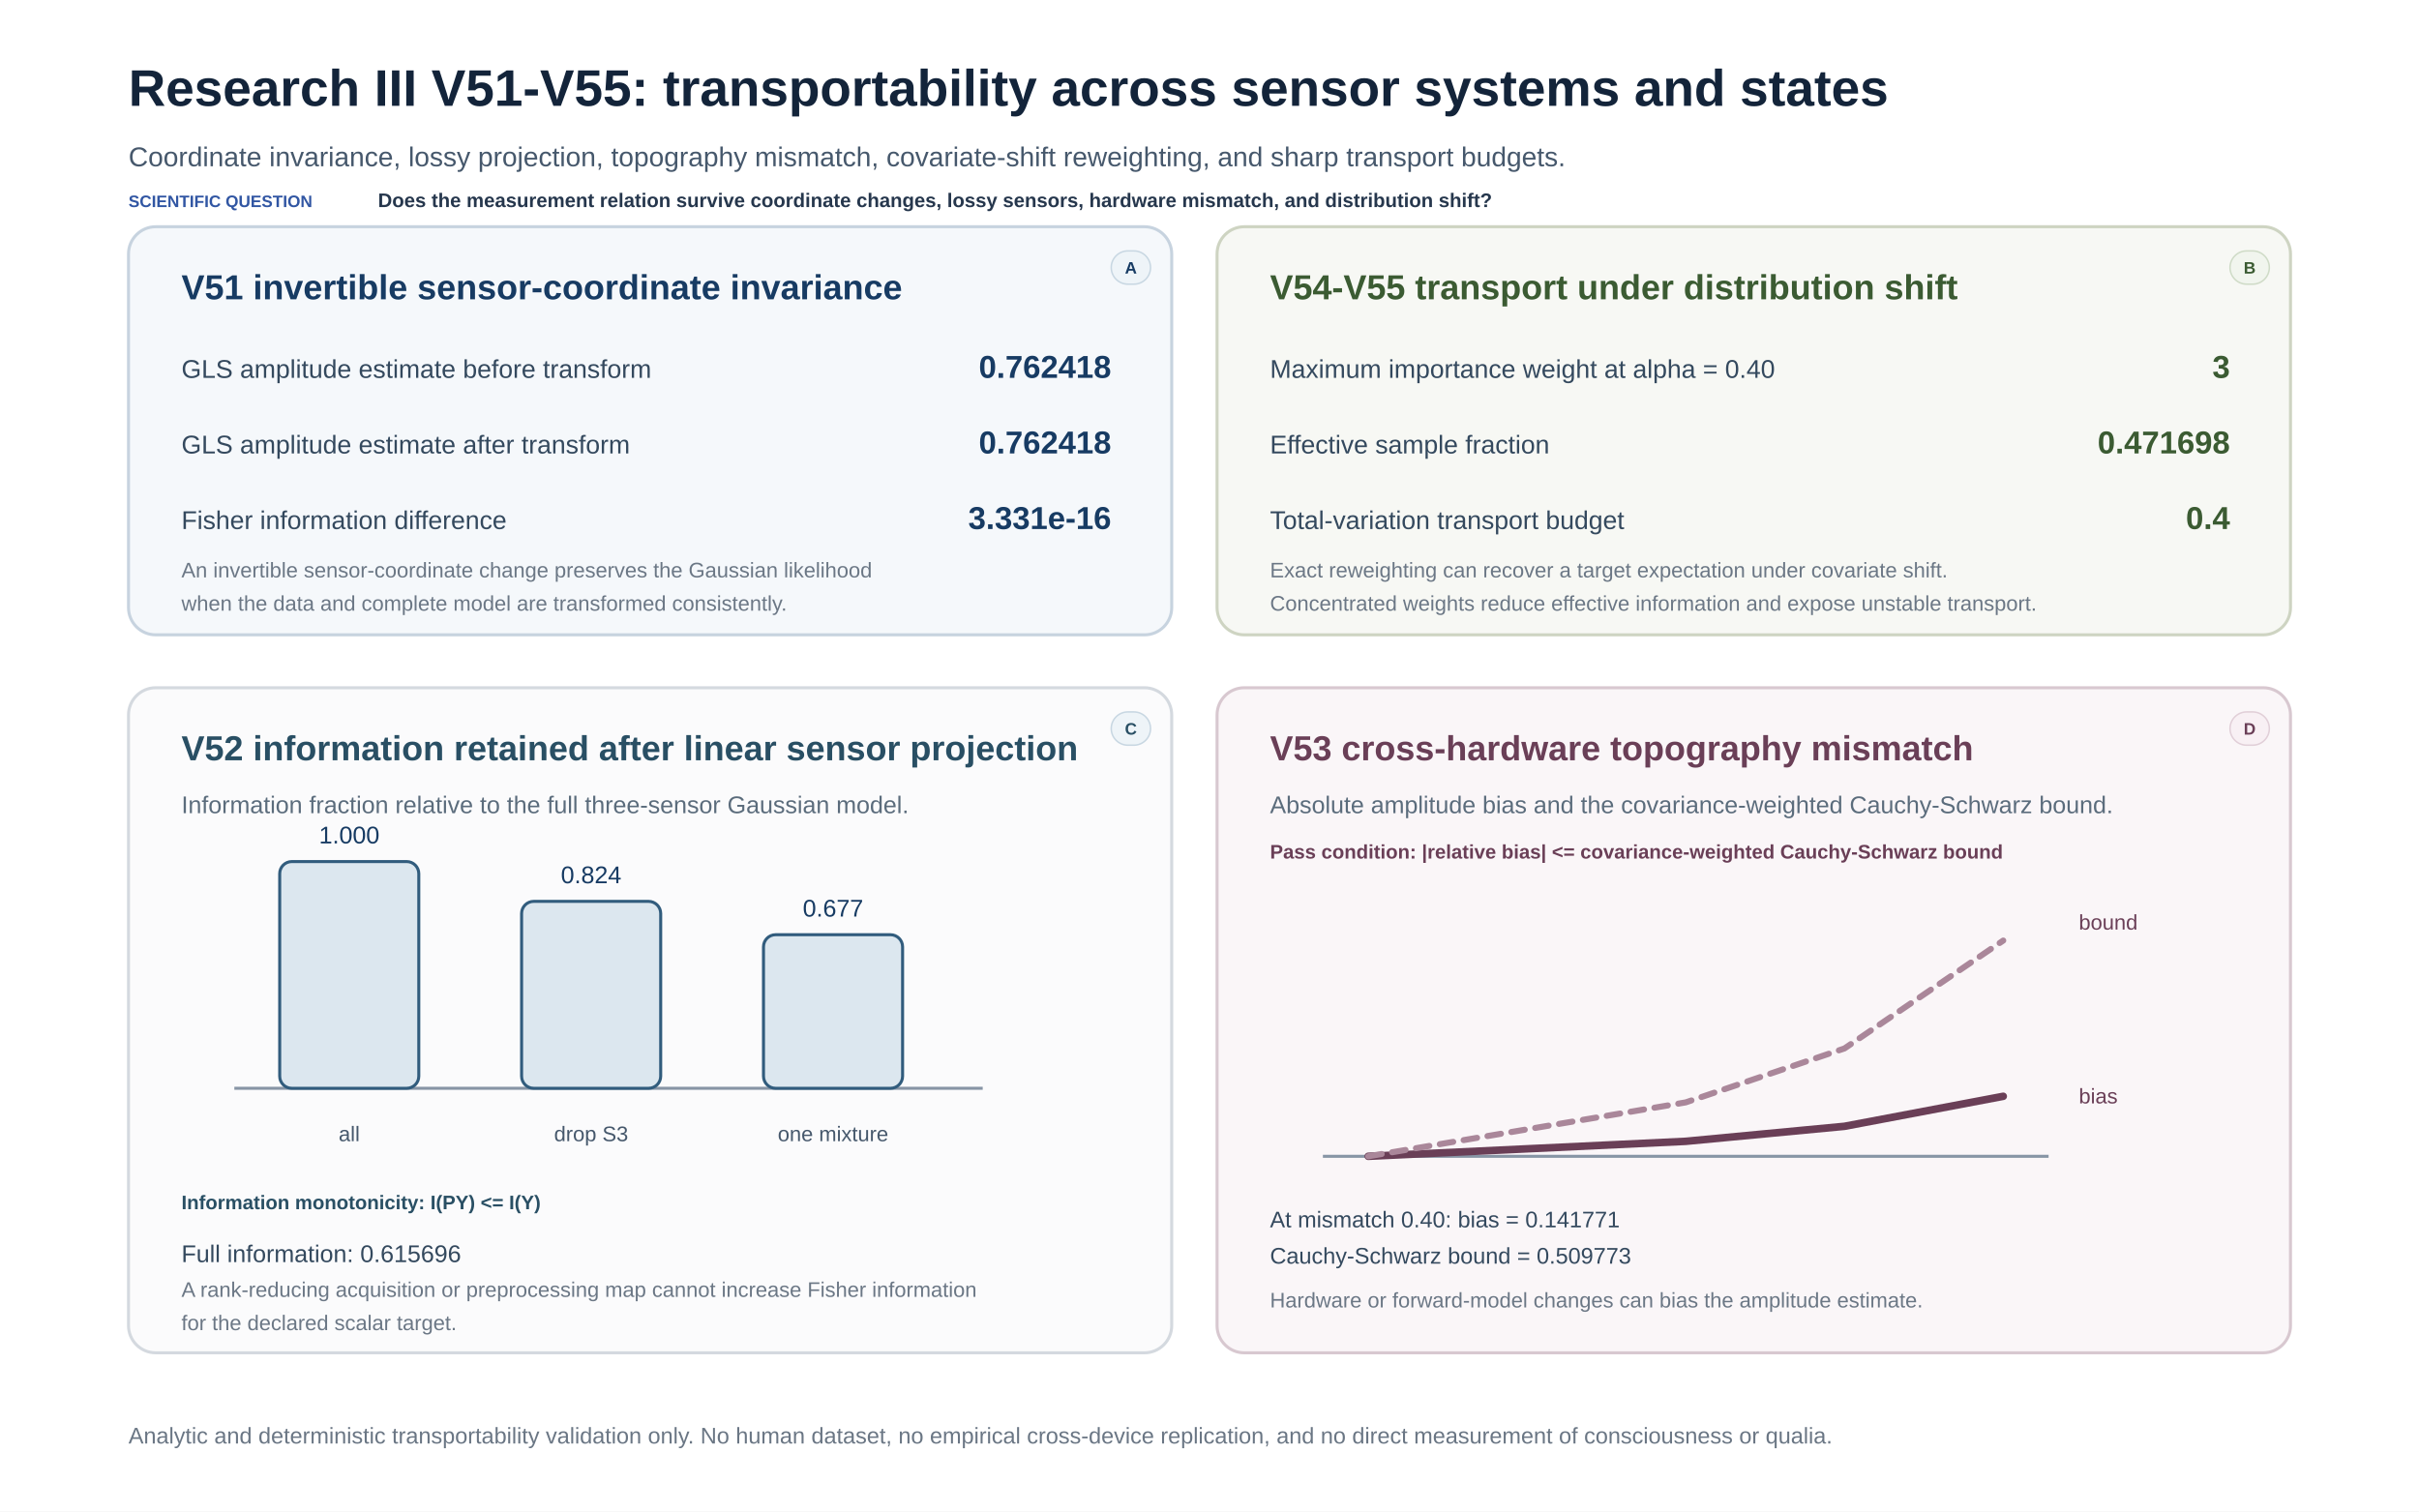
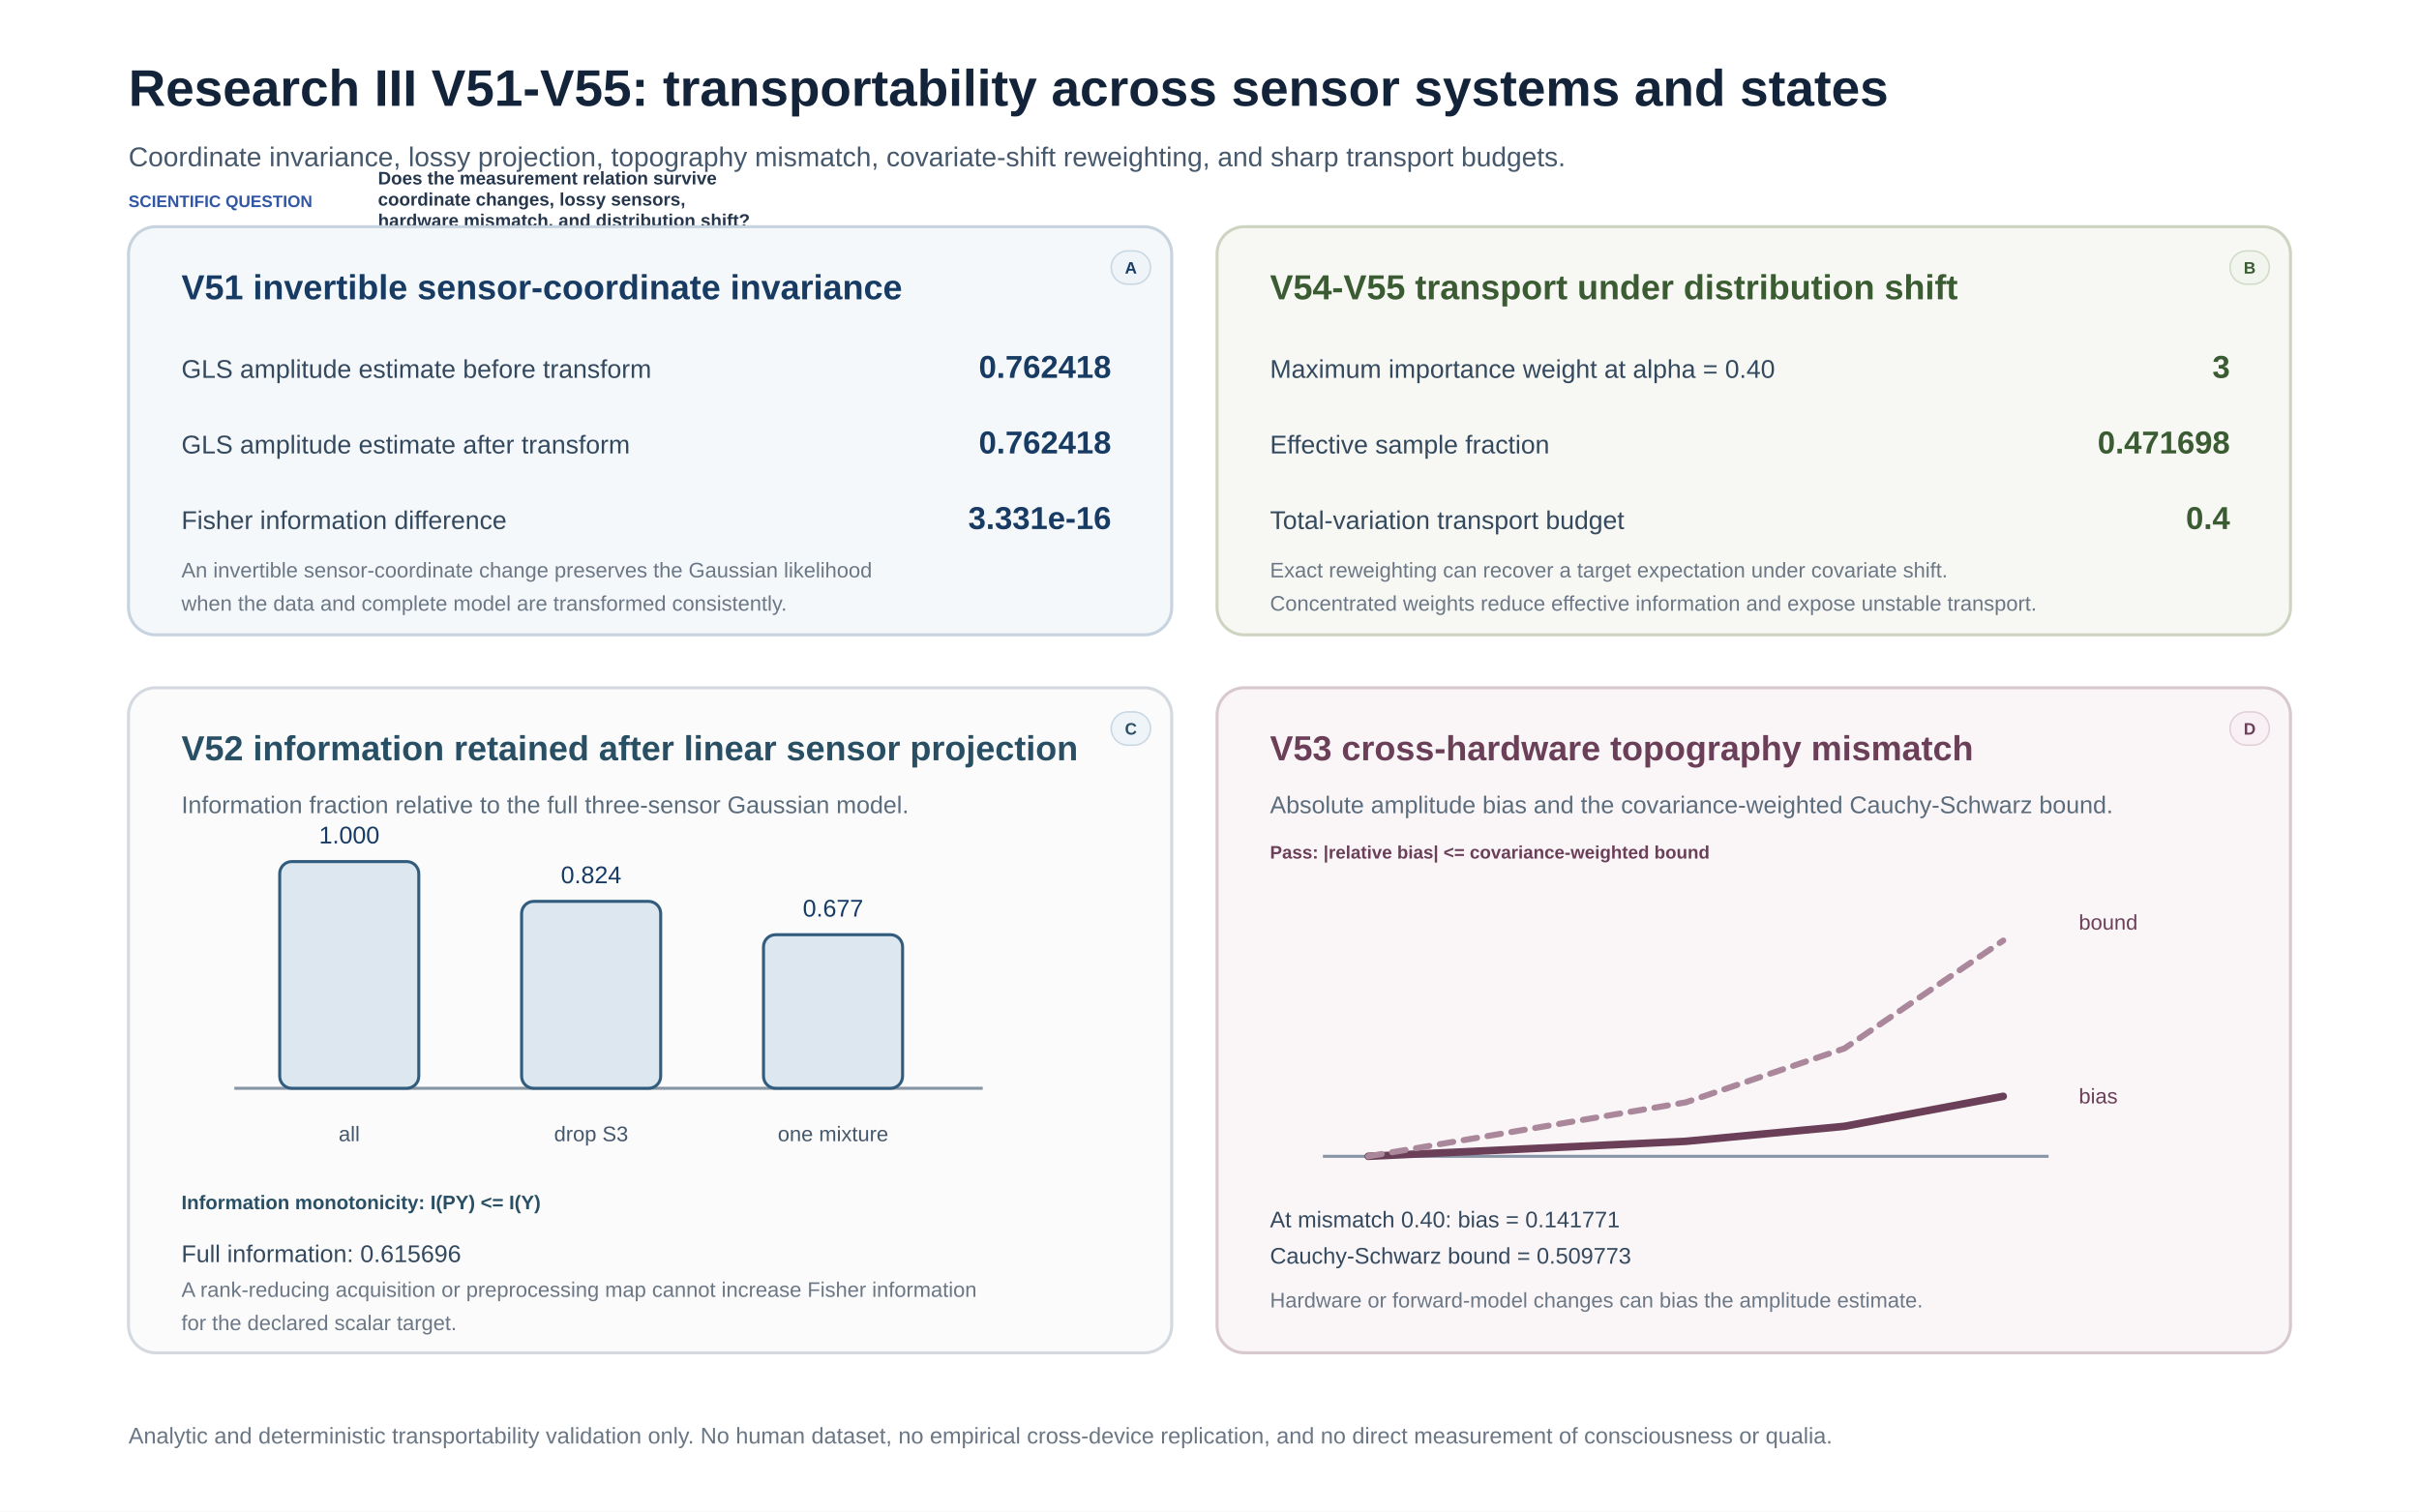
<svg xmlns="http://www.w3.org/2000/svg" width="1600" height="1000" viewBox="0 0 1600 1000">
  <rect width="1600" height="1000" fill="#ffffff" />
  <text x="85" y="70" font-family="Arial, Helvetica, sans-serif" font-size="34" font-weight="700" fill="#13243a">Research III V51-V55: transportability across sensor systems and states</text>
  <text x="85" y="110" font-family="Arial, Helvetica, sans-serif" font-size="18" fill="#46586c">Coordinate invariance, lossy projection, topography mismatch, covariate-shift reweighting, and sharp transport budgets.</text>
  <text x="85" y="137" font-family="Arial, Helvetica, sans-serif" font-size="11" font-weight="700" fill="#3156a3">SCIENTIFIC QUESTION</text>
-   <text x="250" y="137" font-family="Arial, Helvetica, sans-serif" font-size="13" font-weight="700" fill="#26374d">Does the measurement relation survive coordinate changes, lossy sensors, hardware mismatch, and distribution shift?</text>
+   <text x="250" y="122" font-family="Arial, Helvetica, sans-serif" font-size="12" font-weight="700" fill="#26374d">Does the measurement relation survive</text>
+   <text x="250" y="136" font-family="Arial, Helvetica, sans-serif" font-size="12" font-weight="700" fill="#26374d">coordinate changes, lossy sensors,</text>
+   <text x="250" y="150" font-family="Arial, Helvetica, sans-serif" font-size="12" font-weight="700" fill="#26374d">hardware mismatch, and distribution shift?</text>
  <rect x="85" y="150" width="690" height="270" rx="18" fill="#f5f8fb" stroke="#c7d3df" stroke-width="2" />
  <text x="120" y="198" font-family="Arial, Helvetica, sans-serif" font-size="23" font-weight="700" fill="#173b63">V51 invertible sensor-coordinate invariance</text>
  <text x="120" y="250" font-family="Arial, Helvetica, sans-serif" font-size="17" fill="#34495e">GLS amplitude estimate before transform</text>
  <text x="735" y="250" text-anchor="end" font-family="Arial, Helvetica, sans-serif" font-size="21" font-weight="700" fill="#173b63">0.762418</text>
  <text x="120" y="300" font-family="Arial, Helvetica, sans-serif" font-size="17" fill="#34495e">GLS amplitude estimate after transform</text>
  <text x="735" y="300" text-anchor="end" font-family="Arial, Helvetica, sans-serif" font-size="21" font-weight="700" fill="#173b63">0.762418</text>
  <text x="120" y="350" font-family="Arial, Helvetica, sans-serif" font-size="17" fill="#34495e">Fisher information difference</text>
  <text x="735" y="350" text-anchor="end" font-family="Arial, Helvetica, sans-serif" font-size="21" font-weight="700" fill="#173b63">3.331e-16</text>
  <text x="120" y="382" font-family="Arial, Helvetica, sans-serif" font-size="14" fill="#6b7785">An invertible sensor-coordinate change preserves the Gaussian likelihood</text>
  <text x="120" y="404" font-family="Arial, Helvetica, sans-serif" font-size="14" fill="#6b7785">when the data and complete model are transformed consistently.</text>
  <rect x="805" y="150" width="710" height="270" rx="18" fill="#f7f8f4" stroke="#ced4c2" stroke-width="2" />
  <text x="840" y="198" font-family="Arial, Helvetica, sans-serif" font-size="23" font-weight="700" fill="#3b5b32">V54-V55 transport under distribution shift</text>
  <text x="840" y="250" font-family="Arial, Helvetica, sans-serif" font-size="17" fill="#34495e">Maximum importance weight at alpha = 0.40</text>
  <text x="1475" y="250" text-anchor="end" font-family="Arial, Helvetica, sans-serif" font-size="21" font-weight="700" fill="#3b5b32">3</text>
  <text x="840" y="300" font-family="Arial, Helvetica, sans-serif" font-size="17" fill="#34495e">Effective sample fraction</text>
  <text x="1475" y="300" text-anchor="end" font-family="Arial, Helvetica, sans-serif" font-size="21" font-weight="700" fill="#3b5b32">0.471698</text>
  <text x="840" y="350" font-family="Arial, Helvetica, sans-serif" font-size="17" fill="#34495e">Total-variation transport budget</text>
  <text x="1475" y="350" text-anchor="end" font-family="Arial, Helvetica, sans-serif" font-size="21" font-weight="700" fill="#3b5b32">0.4</text>
  <text x="840" y="382" font-family="Arial, Helvetica, sans-serif" font-size="14" fill="#6b7785">Exact reweighting can recover a target expectation under covariate shift.</text>
  <text x="840" y="404" font-family="Arial, Helvetica, sans-serif" font-size="14" fill="#6b7785">Concentrated weights reduce effective information and expose unstable transport.</text>
  <rect x="735" y="166" width="26" height="22" rx="11" fill="#eef4f8" stroke="#c8d7e2" />
  <text x="748" y="181" text-anchor="middle" font-family="Arial, Helvetica, sans-serif" font-size="11" font-weight="700" fill="#173b63">A</text>
  <rect x="1475" y="166" width="26" height="22" rx="11" fill="#f1f5ee" stroke="#cfdbc7" />
  <text x="1488" y="181" text-anchor="middle" font-family="Arial, Helvetica, sans-serif" font-size="11" font-weight="700" fill="#3b5b32">B</text>
  <rect x="85" y="455" width="690" height="440" rx="18" fill="#fbfbfc" stroke="#d4d9df" stroke-width="2" />
  <text x="120" y="503" font-family="Arial, Helvetica, sans-serif" font-size="23" font-weight="700" fill="#294f64">V52 information retained after linear sensor projection</text>
  <text x="120" y="538" font-family="Arial, Helvetica, sans-serif" font-size="16" fill="#5b6c7c">Information fraction relative to the full three-sensor Gaussian model.</text>
  <line x1="155" y1="720" x2="650" y2="720" stroke="#8795a5" stroke-width="2" />
  <rect x="185" y="570.00" width="92" height="150.00" rx="8" fill="#dce7ef" stroke="#315c7d" stroke-width="2" />
  <text x="231" y="558.00" text-anchor="middle" font-family="Arial, Helvetica, sans-serif" font-size="16" fill="#173b63">1.000</text>
  <rect x="345" y="596.34" width="92" height="123.66" rx="8" fill="#dce7ef" stroke="#315c7d" stroke-width="2" />
  <text x="391" y="584.34" text-anchor="middle" font-family="Arial, Helvetica, sans-serif" font-size="16" fill="#173b63">0.824</text>
  <rect x="505" y="618.40" width="92" height="101.60" rx="8" fill="#dce7ef" stroke="#315c7d" stroke-width="2" />
  <text x="551" y="606.40" text-anchor="middle" font-family="Arial, Helvetica, sans-serif" font-size="16" fill="#173b63">0.677</text>
  <text x="231" y="755" text-anchor="middle" font-family="Arial, Helvetica, sans-serif" font-size="14" fill="#46586c">all</text>
  <text x="391" y="755" text-anchor="middle" font-family="Arial, Helvetica, sans-serif" font-size="14" fill="#46586c">drop S3</text>
  <text x="551" y="755" text-anchor="middle" font-family="Arial, Helvetica, sans-serif" font-size="14" fill="#46586c">one mixture</text>
  <text x="120" y="835" font-family="Arial, Helvetica, sans-serif" font-size="16" fill="#34495e">Full information: 0.615696</text>
  <text x="120" y="858" font-family="Arial, Helvetica, sans-serif" font-size="14" fill="#6b7785">A rank-reducing acquisition or preprocessing map cannot increase Fisher information</text>
  <text x="120" y="880" font-family="Arial, Helvetica, sans-serif" font-size="14" fill="#6b7785">for the declared scalar target.</text>
  <rect x="805" y="455" width="710" height="440" rx="18" fill="#faf6f8" stroke="#d8c8d0" stroke-width="2" />
  <text x="840" y="503" font-family="Arial, Helvetica, sans-serif" font-size="23" font-weight="700" fill="#6a3f57">V53 cross-hardware topography mismatch</text>
  <text x="840" y="538" font-family="Arial, Helvetica, sans-serif" font-size="16" fill="#5b6c7c">Absolute amplitude bias and the covariance-weighted Cauchy-Schwarz bound.</text>
  <rect x="735" y="471" width="26" height="22" rx="11" fill="#eef4f8" stroke="#c8d7e2" />
  <text x="748" y="486" text-anchor="middle" font-family="Arial, Helvetica, sans-serif" font-size="11" font-weight="700" fill="#294f64">C</text>
  <text x="120" y="800" font-family="Arial, Helvetica, sans-serif" font-size="13" font-weight="700" fill="#294f64">Information monotonicity: I(PY) &lt;= I(Y)</text>
  <rect x="1475" y="471" width="26" height="22" rx="11" fill="#f8f0f4" stroke="#e1cfd8" />
  <text x="1488" y="486" text-anchor="middle" font-family="Arial, Helvetica, sans-serif" font-size="11" font-weight="700" fill="#6a3f57">D</text>
-   <text x="840" y="568" font-family="Arial, Helvetica, sans-serif" font-size="13" font-weight="700" fill="#6a3f57">Pass condition: |relative bias| &lt;= covariance-weighted Cauchy-Schwarz bound</text>
+   <text x="840" y="568" font-family="Arial, Helvetica, sans-serif" font-size="12" font-weight="700" fill="#6a3f57">Pass: |relative bias| &lt;= covariance-weighted bound</text>
  <line x1="875" y1="765" x2="1355" y2="765" stroke="#8795a5" stroke-width="2" />
  <polyline points="905.0,765.00 1010.0,760.04 1115.0,755.08 1220.0,745.15 1325.0,725.30" fill="none" stroke="#6a3f57" stroke-width="5" stroke-linecap="round" stroke-linejoin="round" />
  <polyline points="905.0,765.00 1010.0,747.16 1115.0,729.32 1220.0,693.63 1325.0,622.26" fill="none" stroke="#aa879a" stroke-width="4" stroke-dasharray="9 7" stroke-linecap="round" stroke-linejoin="round" />
  <text x="1375" y="615" font-family="Arial, Helvetica, sans-serif" font-size="14" fill="#6a3f57">bound</text>
  <text x="1375" y="730" font-family="Arial, Helvetica, sans-serif" font-size="14" fill="#6a3f57">bias</text>
  <text x="840" y="812" font-family="Arial, Helvetica, sans-serif" font-size="15" fill="#34495e">At mismatch 0.40: bias = 0.141771</text>
  <text x="840" y="836" font-family="Arial, Helvetica, sans-serif" font-size="15" fill="#34495e">Cauchy-Schwarz bound = 0.509773</text>
  <text x="840" y="865" font-family="Arial, Helvetica, sans-serif" font-size="14" fill="#6b7785">Hardware or forward-model changes can bias the amplitude estimate.</text>
  <text x="85" y="955" font-family="Arial, Helvetica, sans-serif" font-size="15" fill="#6a7684">Analytic and deterministic transportability validation only. No human dataset, no empirical cross-device replication, and no direct measurement of consciousness or qualia.</text>
</svg>
